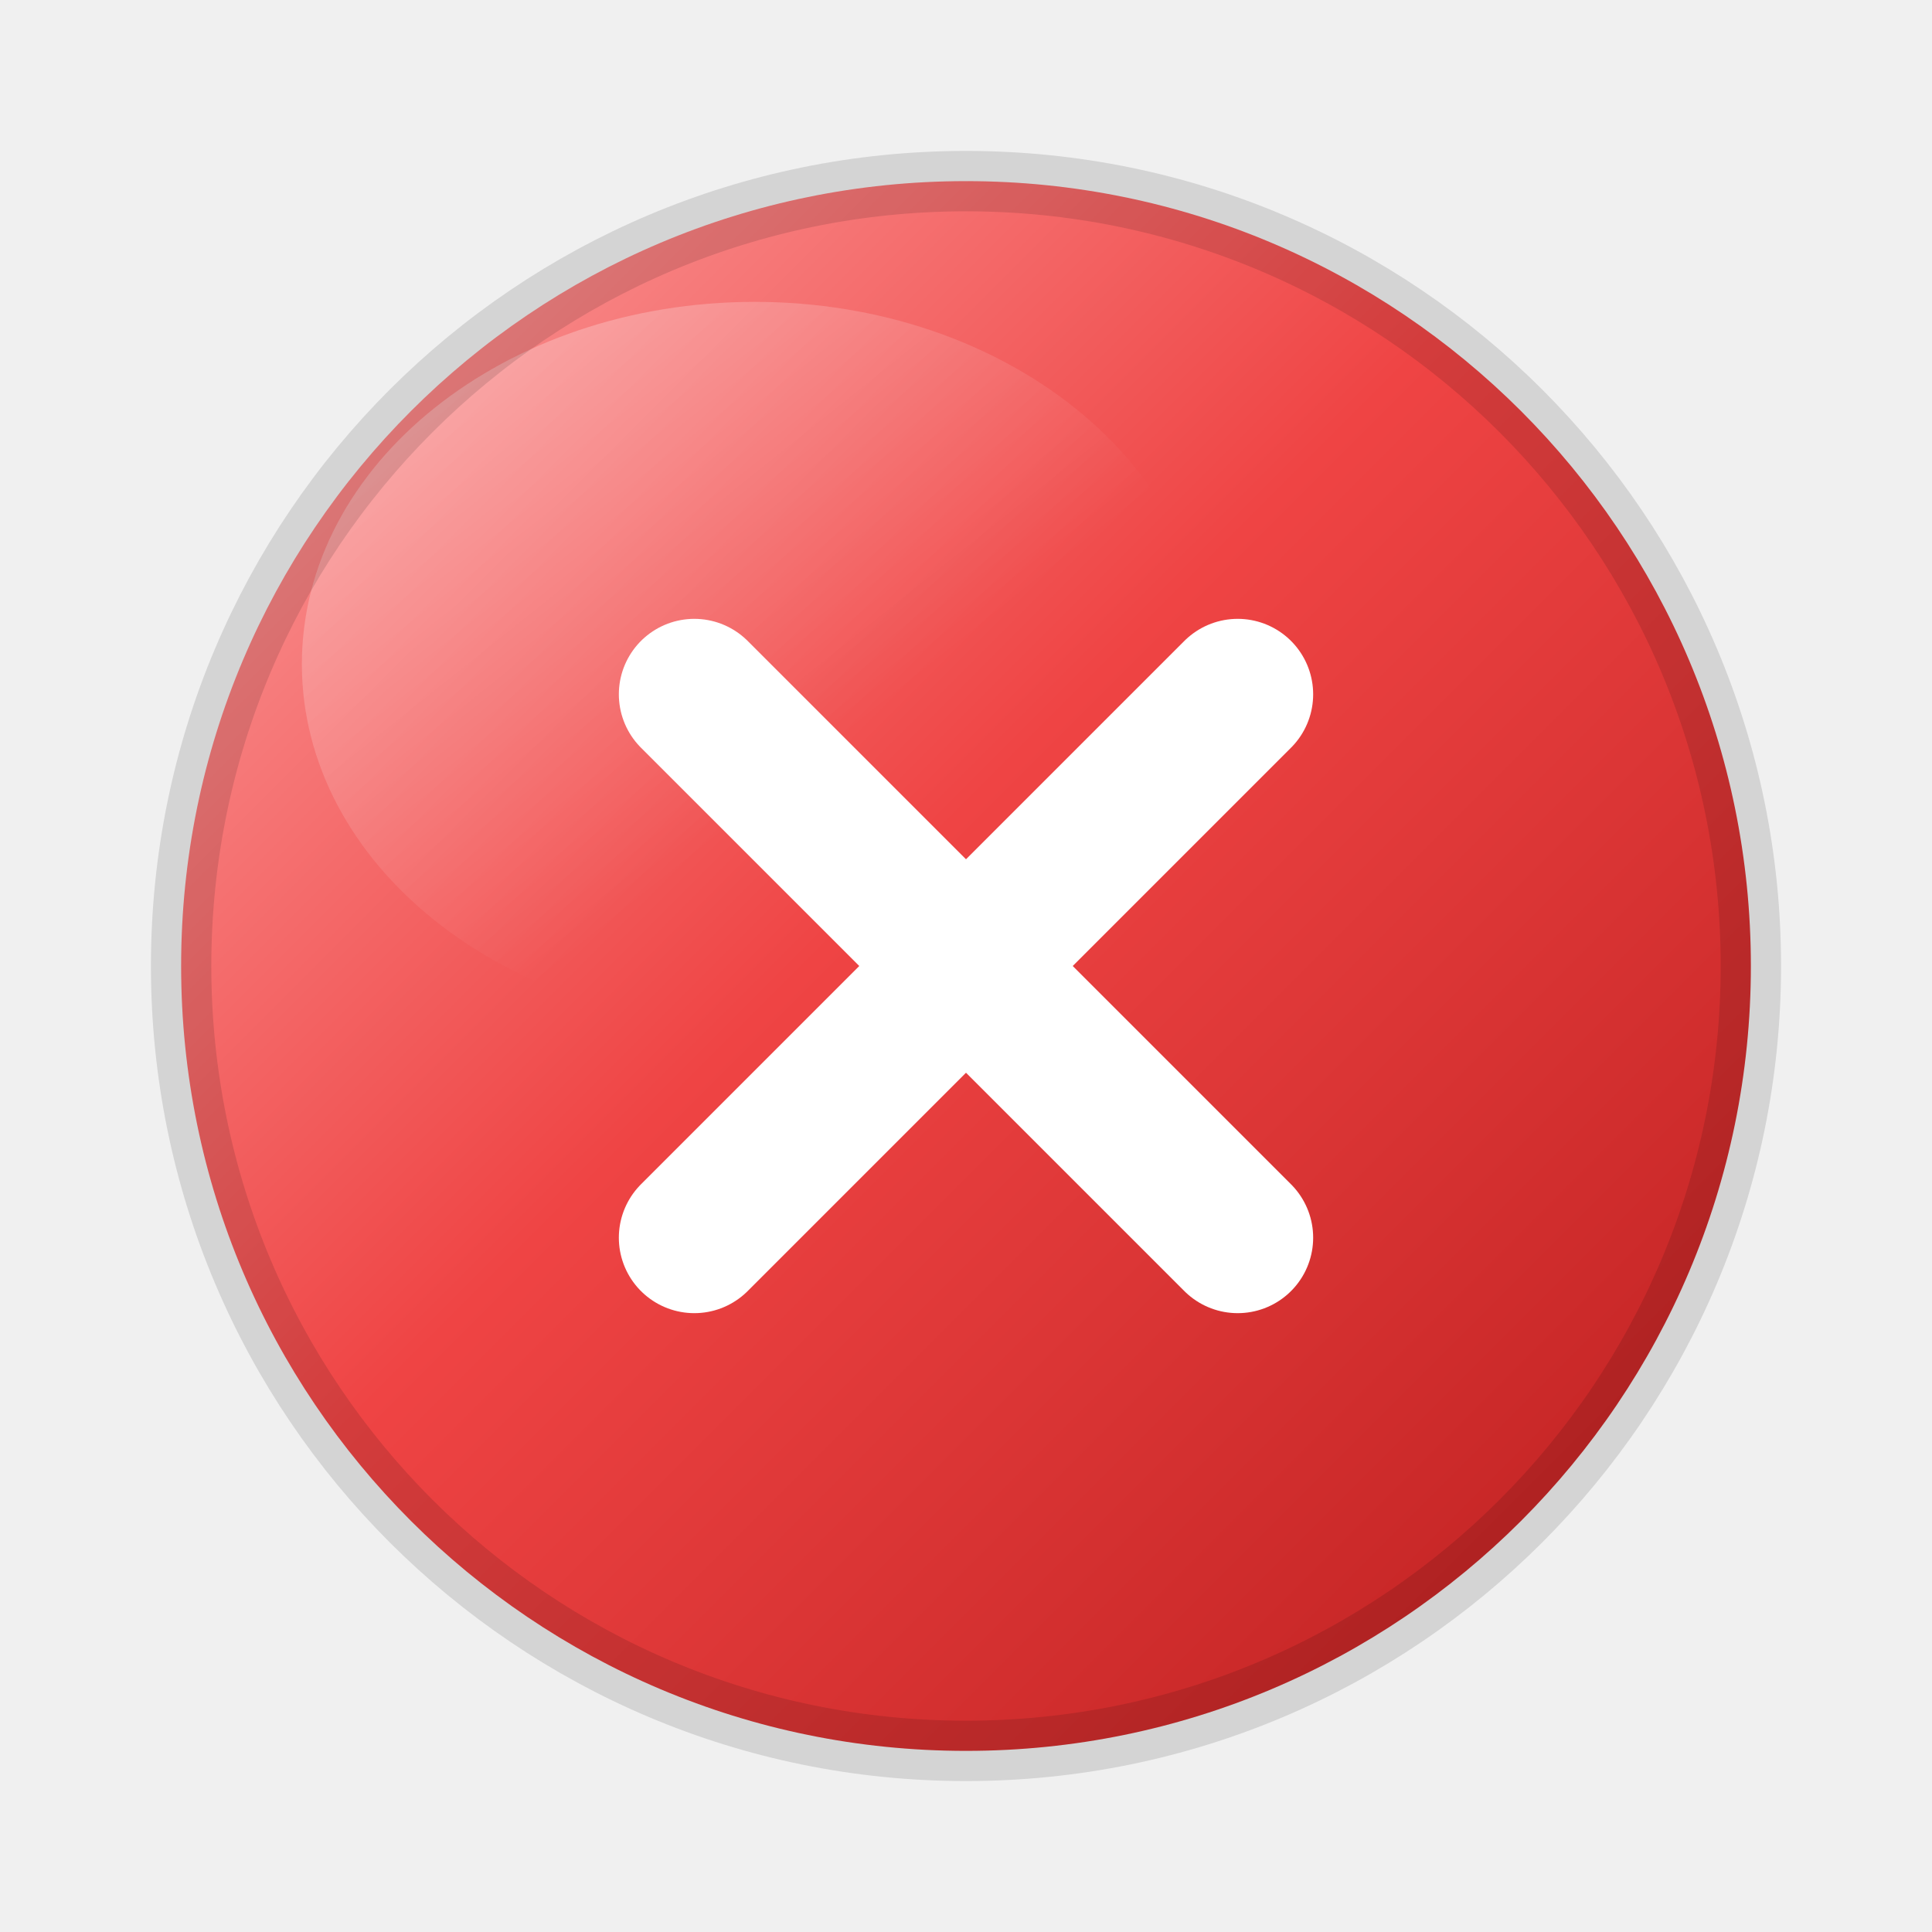
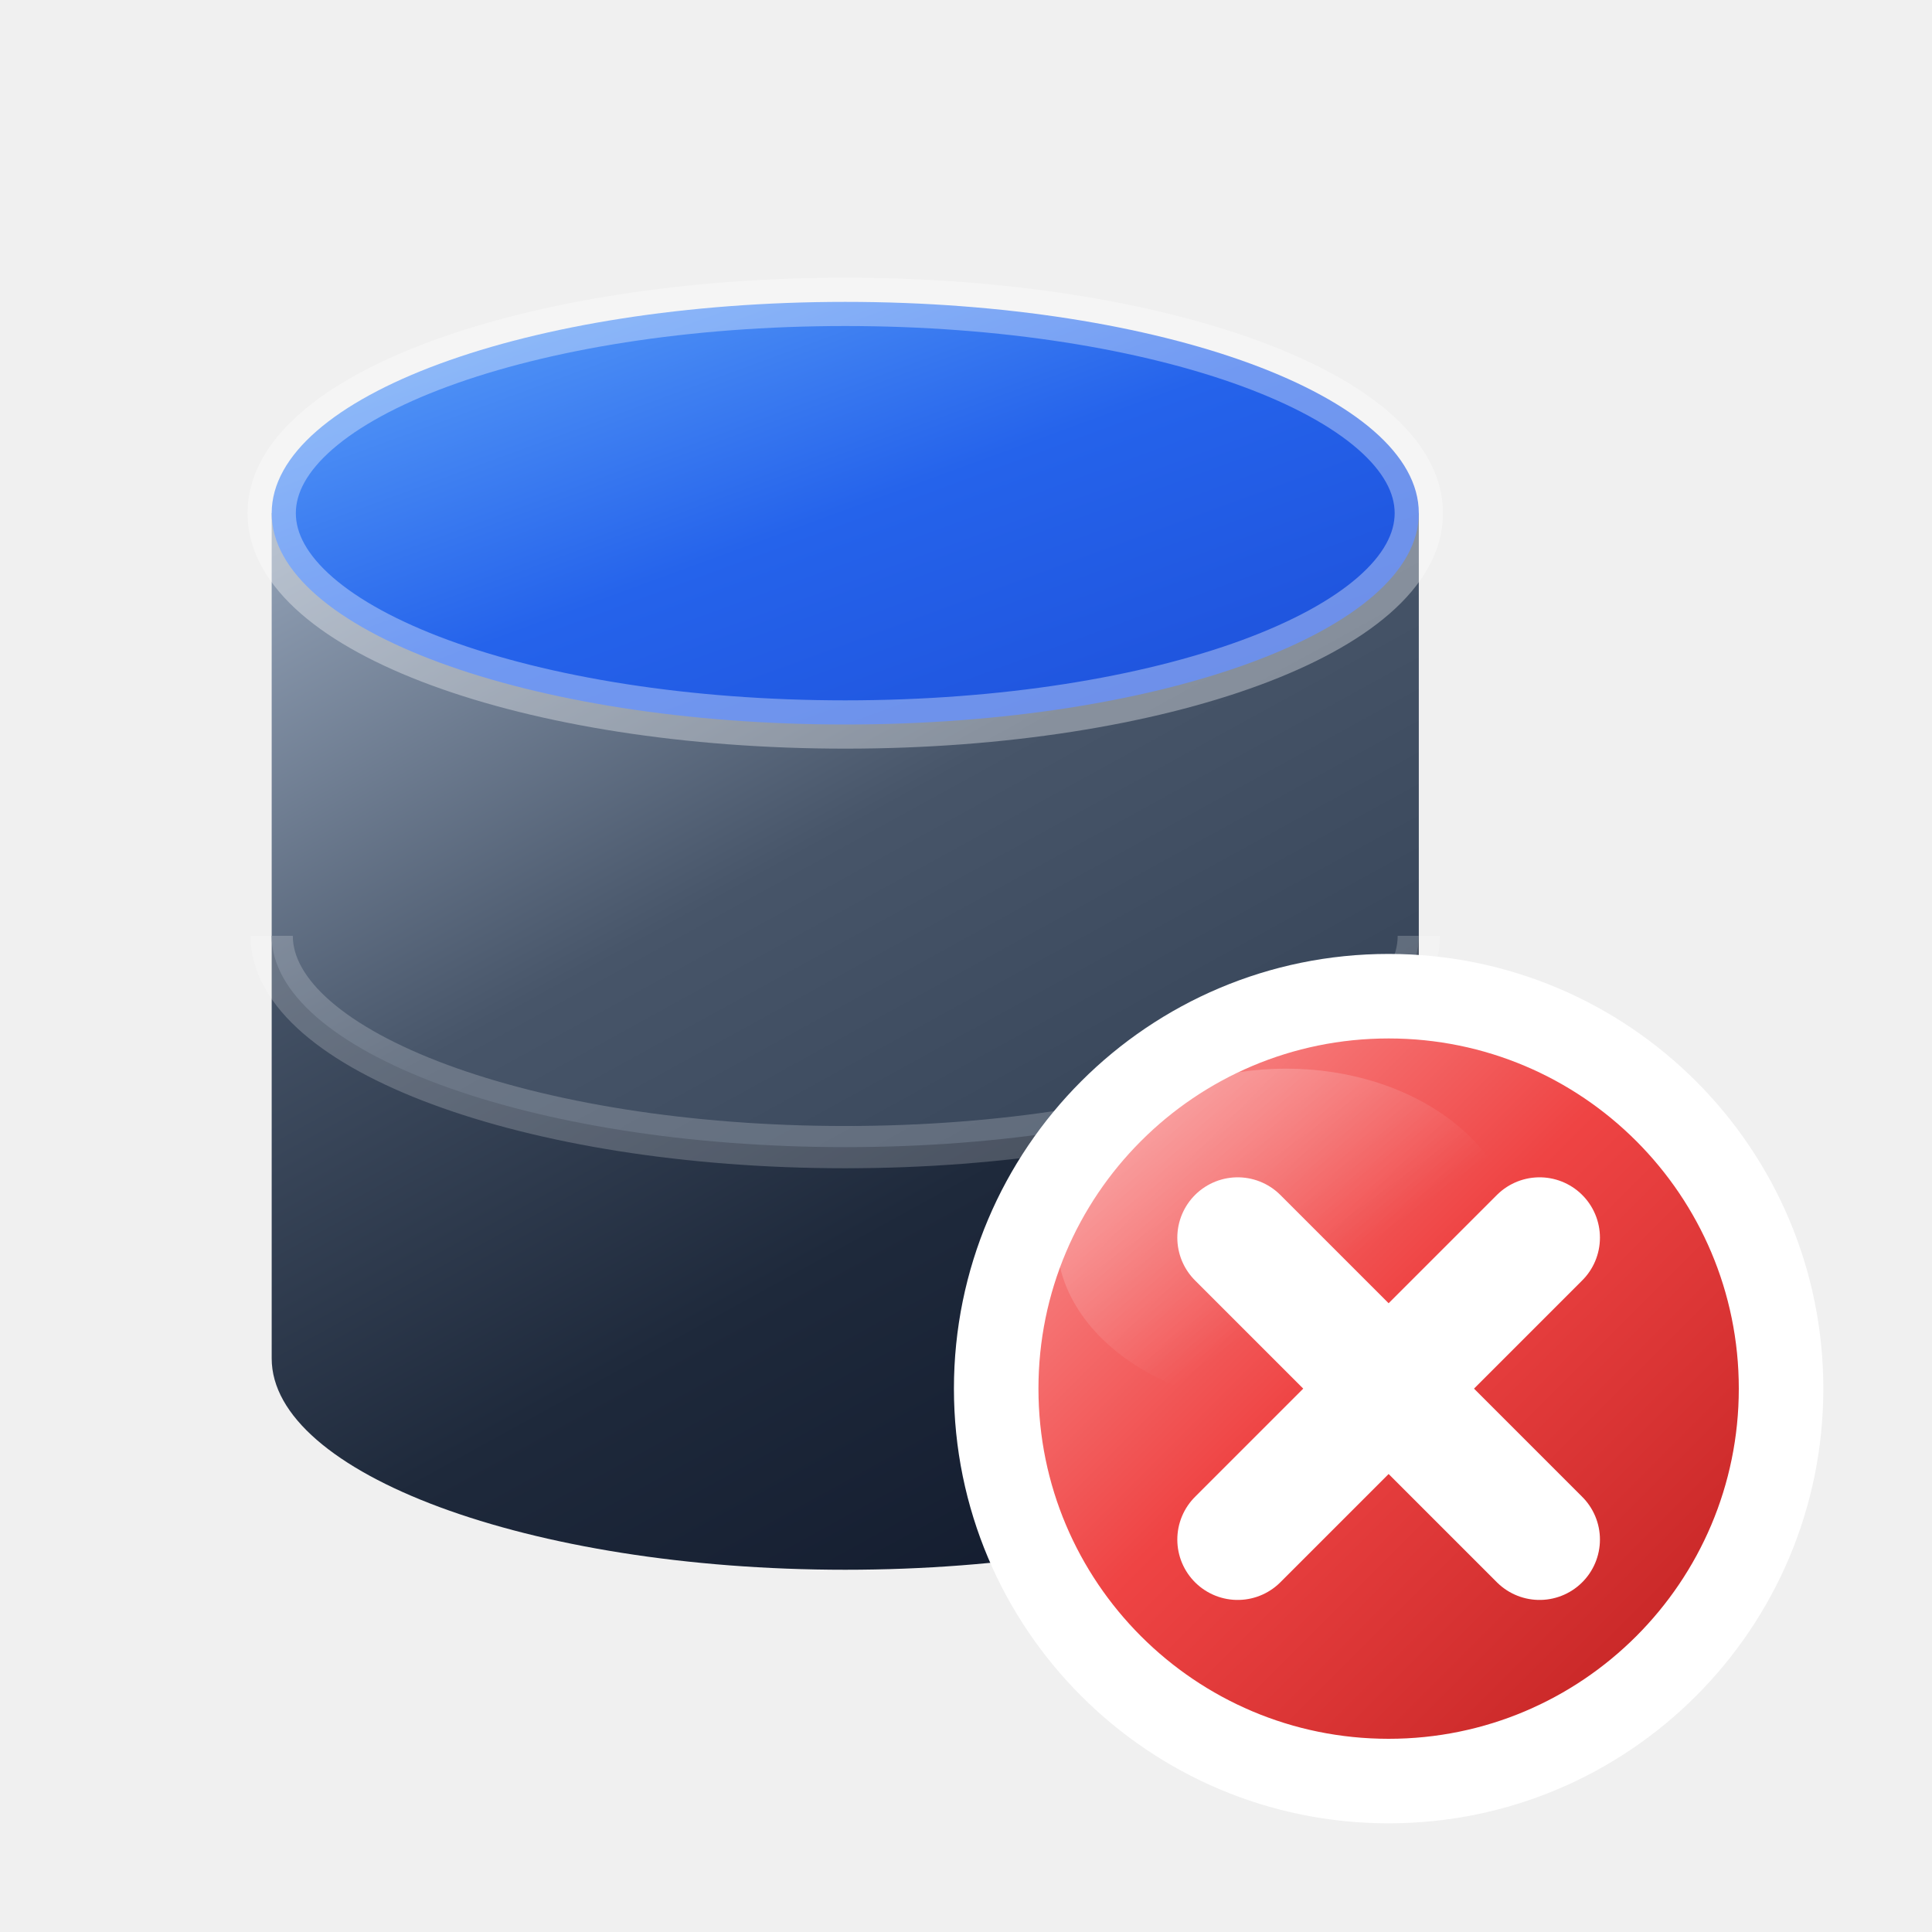
<svg xmlns="http://www.w3.org/2000/svg" width="32" height="32" viewBox="0 0 32 32" fill="none">
  <defs>
    <linearGradient id="gEmerald" x1="0%" y1="0%" x2="100%" y2="100%">
      <stop offset="0%" stop-color="#6EE7B7" />
      <stop offset="45%" stop-color="#10B981" />
      <stop offset="100%" stop-color="#047857" />
    </linearGradient>
    <linearGradient id="gBlue" x1="0%" y1="0%" x2="100%" y2="100%">
      <stop offset="0%" stop-color="#60A5FA" />
      <stop offset="50%" stop-color="#2563EB" />
      <stop offset="100%" stop-color="#1D4ED8" />
    </linearGradient>
    <linearGradient id="gCyan" x1="0%" y1="0%" x2="100%" y2="100%">
      <stop offset="0%" stop-color="#38BDF8" />
      <stop offset="55%" stop-color="#0284C7" />
      <stop offset="100%" stop-color="#0369A1" />
    </linearGradient>
    <linearGradient id="gViolet" x1="0%" y1="0%" x2="100%" y2="100%">
      <stop offset="0%" stop-color="#C4B5FD" />
      <stop offset="45%" stop-color="#8B5CF6" />
      <stop offset="100%" stop-color="#5B21B6" />
    </linearGradient>
    <linearGradient id="gAmber" x1="0%" y1="0%" x2="100%" y2="100%">
      <stop offset="0%" stop-color="#FDE68A" />
      <stop offset="45%" stop-color="#F59E0B" />
      <stop offset="100%" stop-color="#B45309" />
    </linearGradient>
    <linearGradient id="gRed" x1="0%" y1="0%" x2="100%" y2="100%">
      <stop offset="0%" stop-color="#FCA5A5" />
      <stop offset="45%" stop-color="#EF4444" />
      <stop offset="100%" stop-color="#B91C1C" />
    </linearGradient>
    <linearGradient id="gSlate" x1="0%" y1="0%" x2="100%" y2="100%">
      <stop offset="0%" stop-color="#94A3B8" />
      <stop offset="50%" stop-color="#475569" />
      <stop offset="100%" stop-color="#334155" />
    </linearGradient>
    <linearGradient id="gDarkSlate" x1="0%" y1="0%" x2="100%" y2="100%">
      <stop offset="0%" stop-color="#475569" />
      <stop offset="50%" stop-color="#1E293B" />
      <stop offset="100%" stop-color="#0F172A" />
    </linearGradient>
    <linearGradient id="gShine" x1="0%" y1="0%" x2="100%" y2="100%">
      <stop offset="0%" stop-color="#FFFFFF" stop-opacity="0.35" />
      <stop offset="60%" stop-color="#FFFFFF" stop-opacity="0" />
    </linearGradient>
  </defs>
-   <circle cx="16" cy="16" r="13" fill="url(#gRed)" />
-   <ellipse cx="12.5" cy="11" rx="7.5" ry="6" fill="url(#gShine)" />
-   <circle cx="16" cy="16" r="13" fill="none" stroke="#000000" stroke-opacity="0.12" stroke-width="1" />
-   <path d="M11.5 11.5L20.5 20.5M20.5 11.5L11.5 20.5" stroke="#FFFFFF" stroke-width="2.5" stroke-linecap="round" />
+   <path d="M4.5 15.5V22.5C4.5 24.4 8.75 26 14 26C19.25 26 23.5 24.4 23.5 22.5V15.5" fill="url(#gDarkSlate)" />
+   <path d="M4.5 8.5V15.5C4.5 17.4 8.75 19 14 19C19.25 19 23.5 17.4 23.5 15.5V8.5" fill="url(#gSlate)" />
+   <ellipse cx="14" cy="8.5" rx="9.5" ry="3.5" fill="url(#gBlue)" stroke="#FFFFFF" stroke-opacity="0.35" stroke-width="0.8" />
+   <path d="M4.5 15.5C4.5 17.4 8.75 19 14 19C19.25 19 23.5 17.4 23.5 15.5" stroke="#FFFFFF" stroke-opacity="0.2" stroke-width="0.7" />
+   <circle cx="23" cy="23" r="6.5" fill="url(#gRed)" stroke="#FFFFFF" stroke-width="1.4" />
+   <ellipse cx="21.3" cy="20.5" rx="3.8" ry="2.8" fill="url(#gShine)" />
+   <path d="M20.5 20.5L25.5 25.5M25.5 20.5L20.5 25.5" stroke="#FFFFFF" stroke-width="2" stroke-linecap="round" />
</svg>
